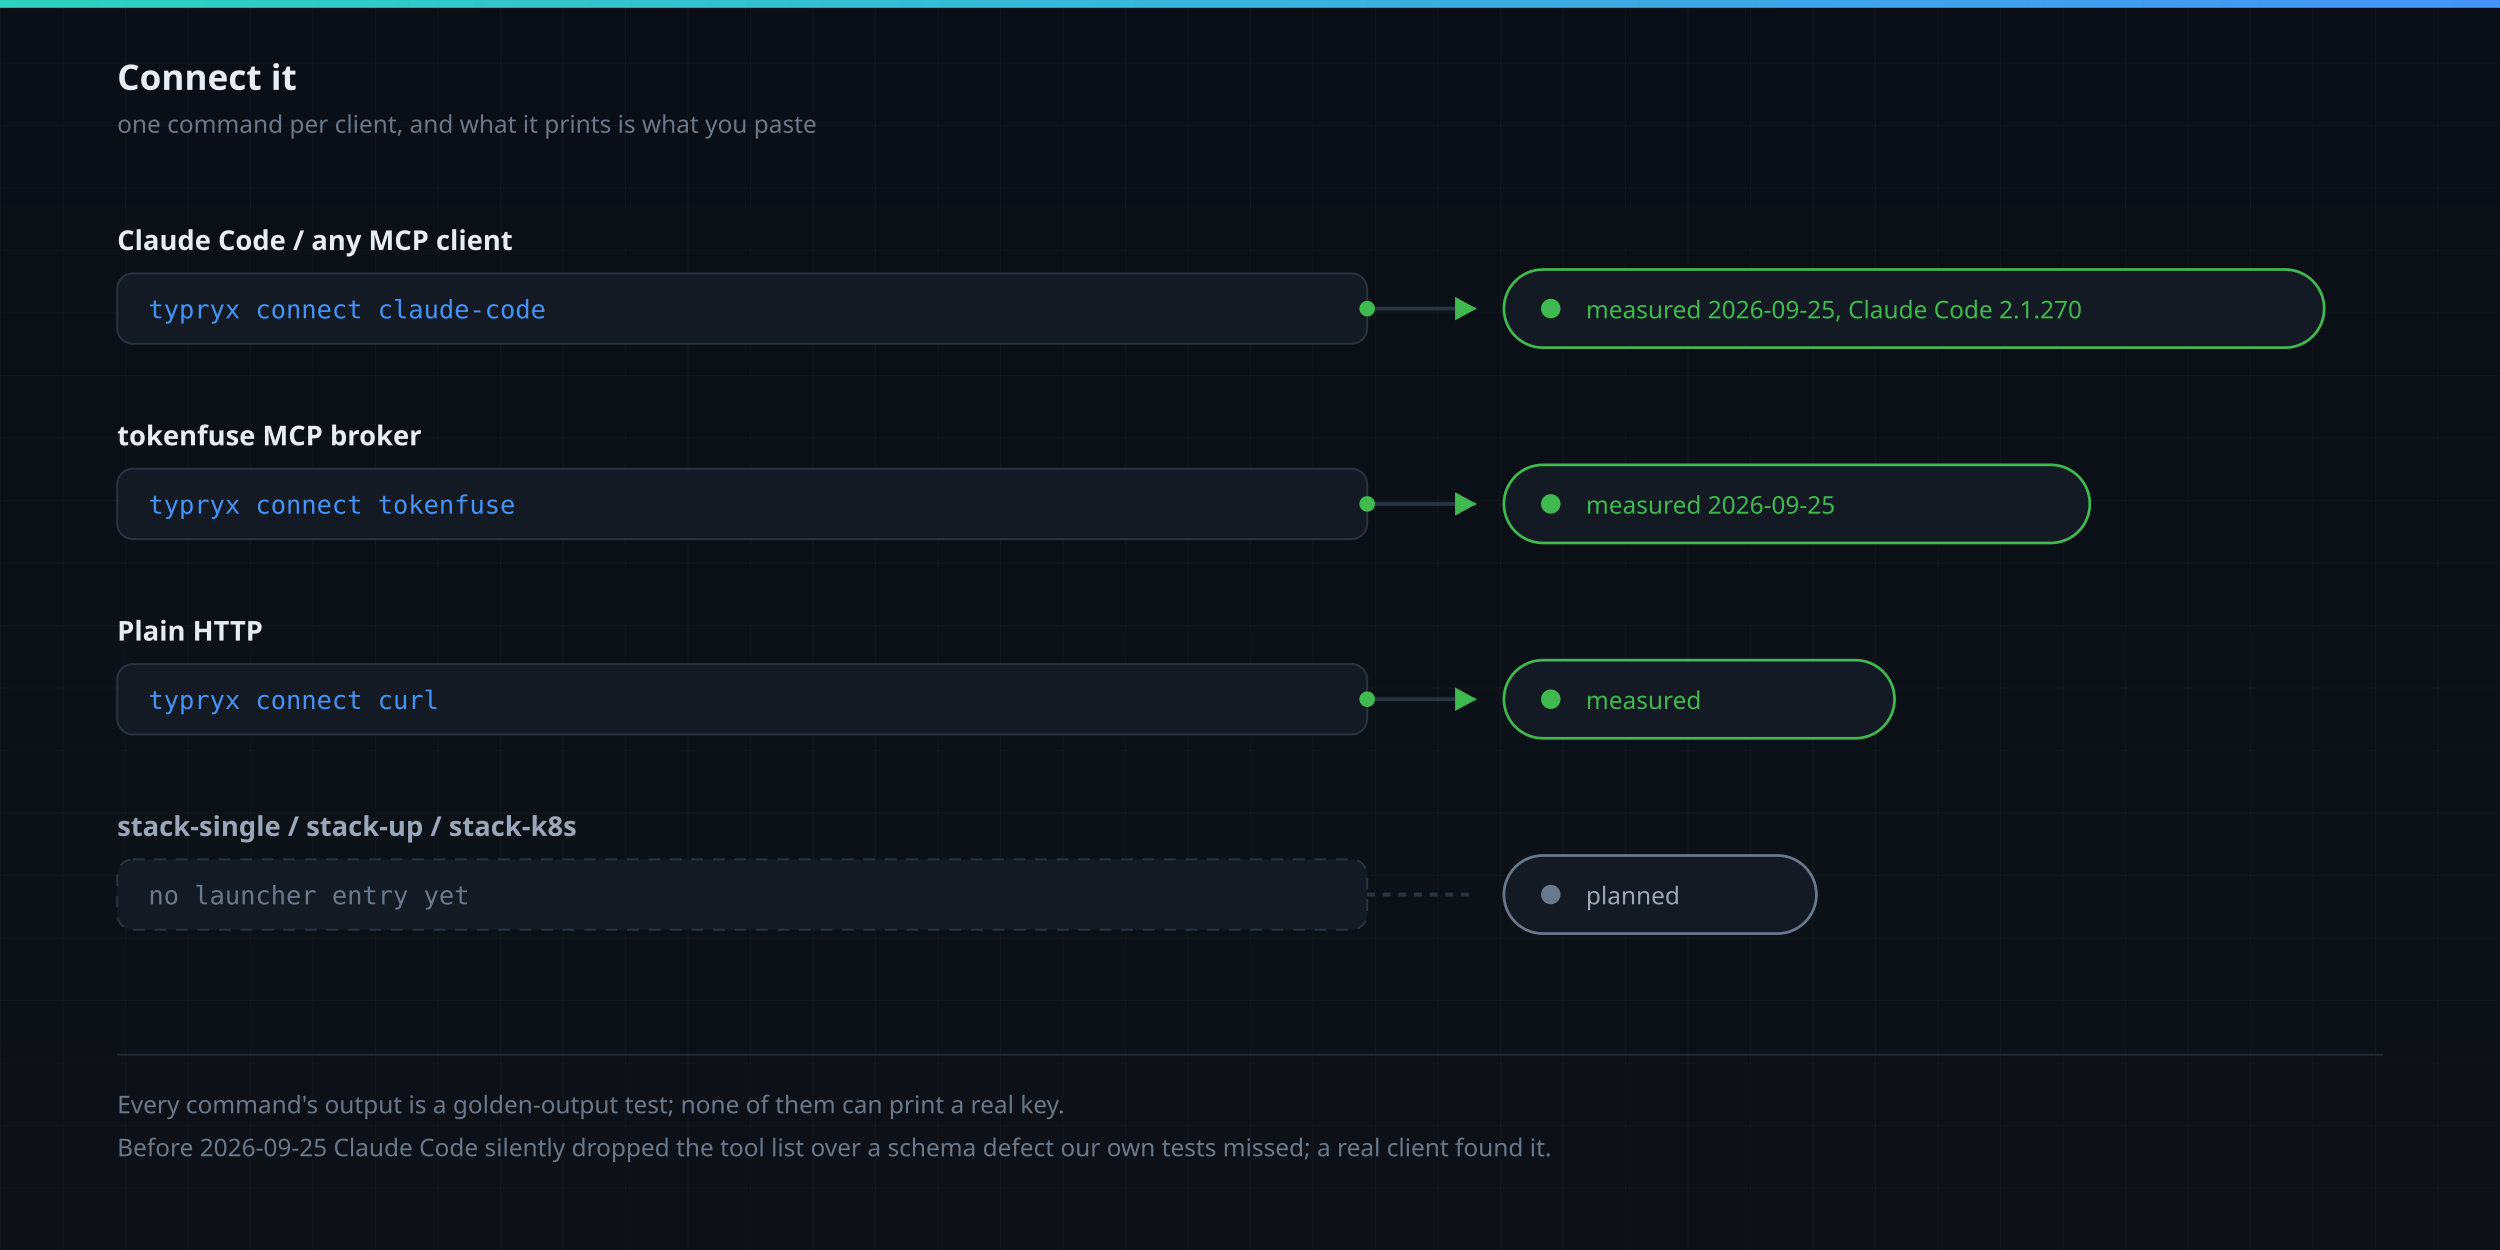
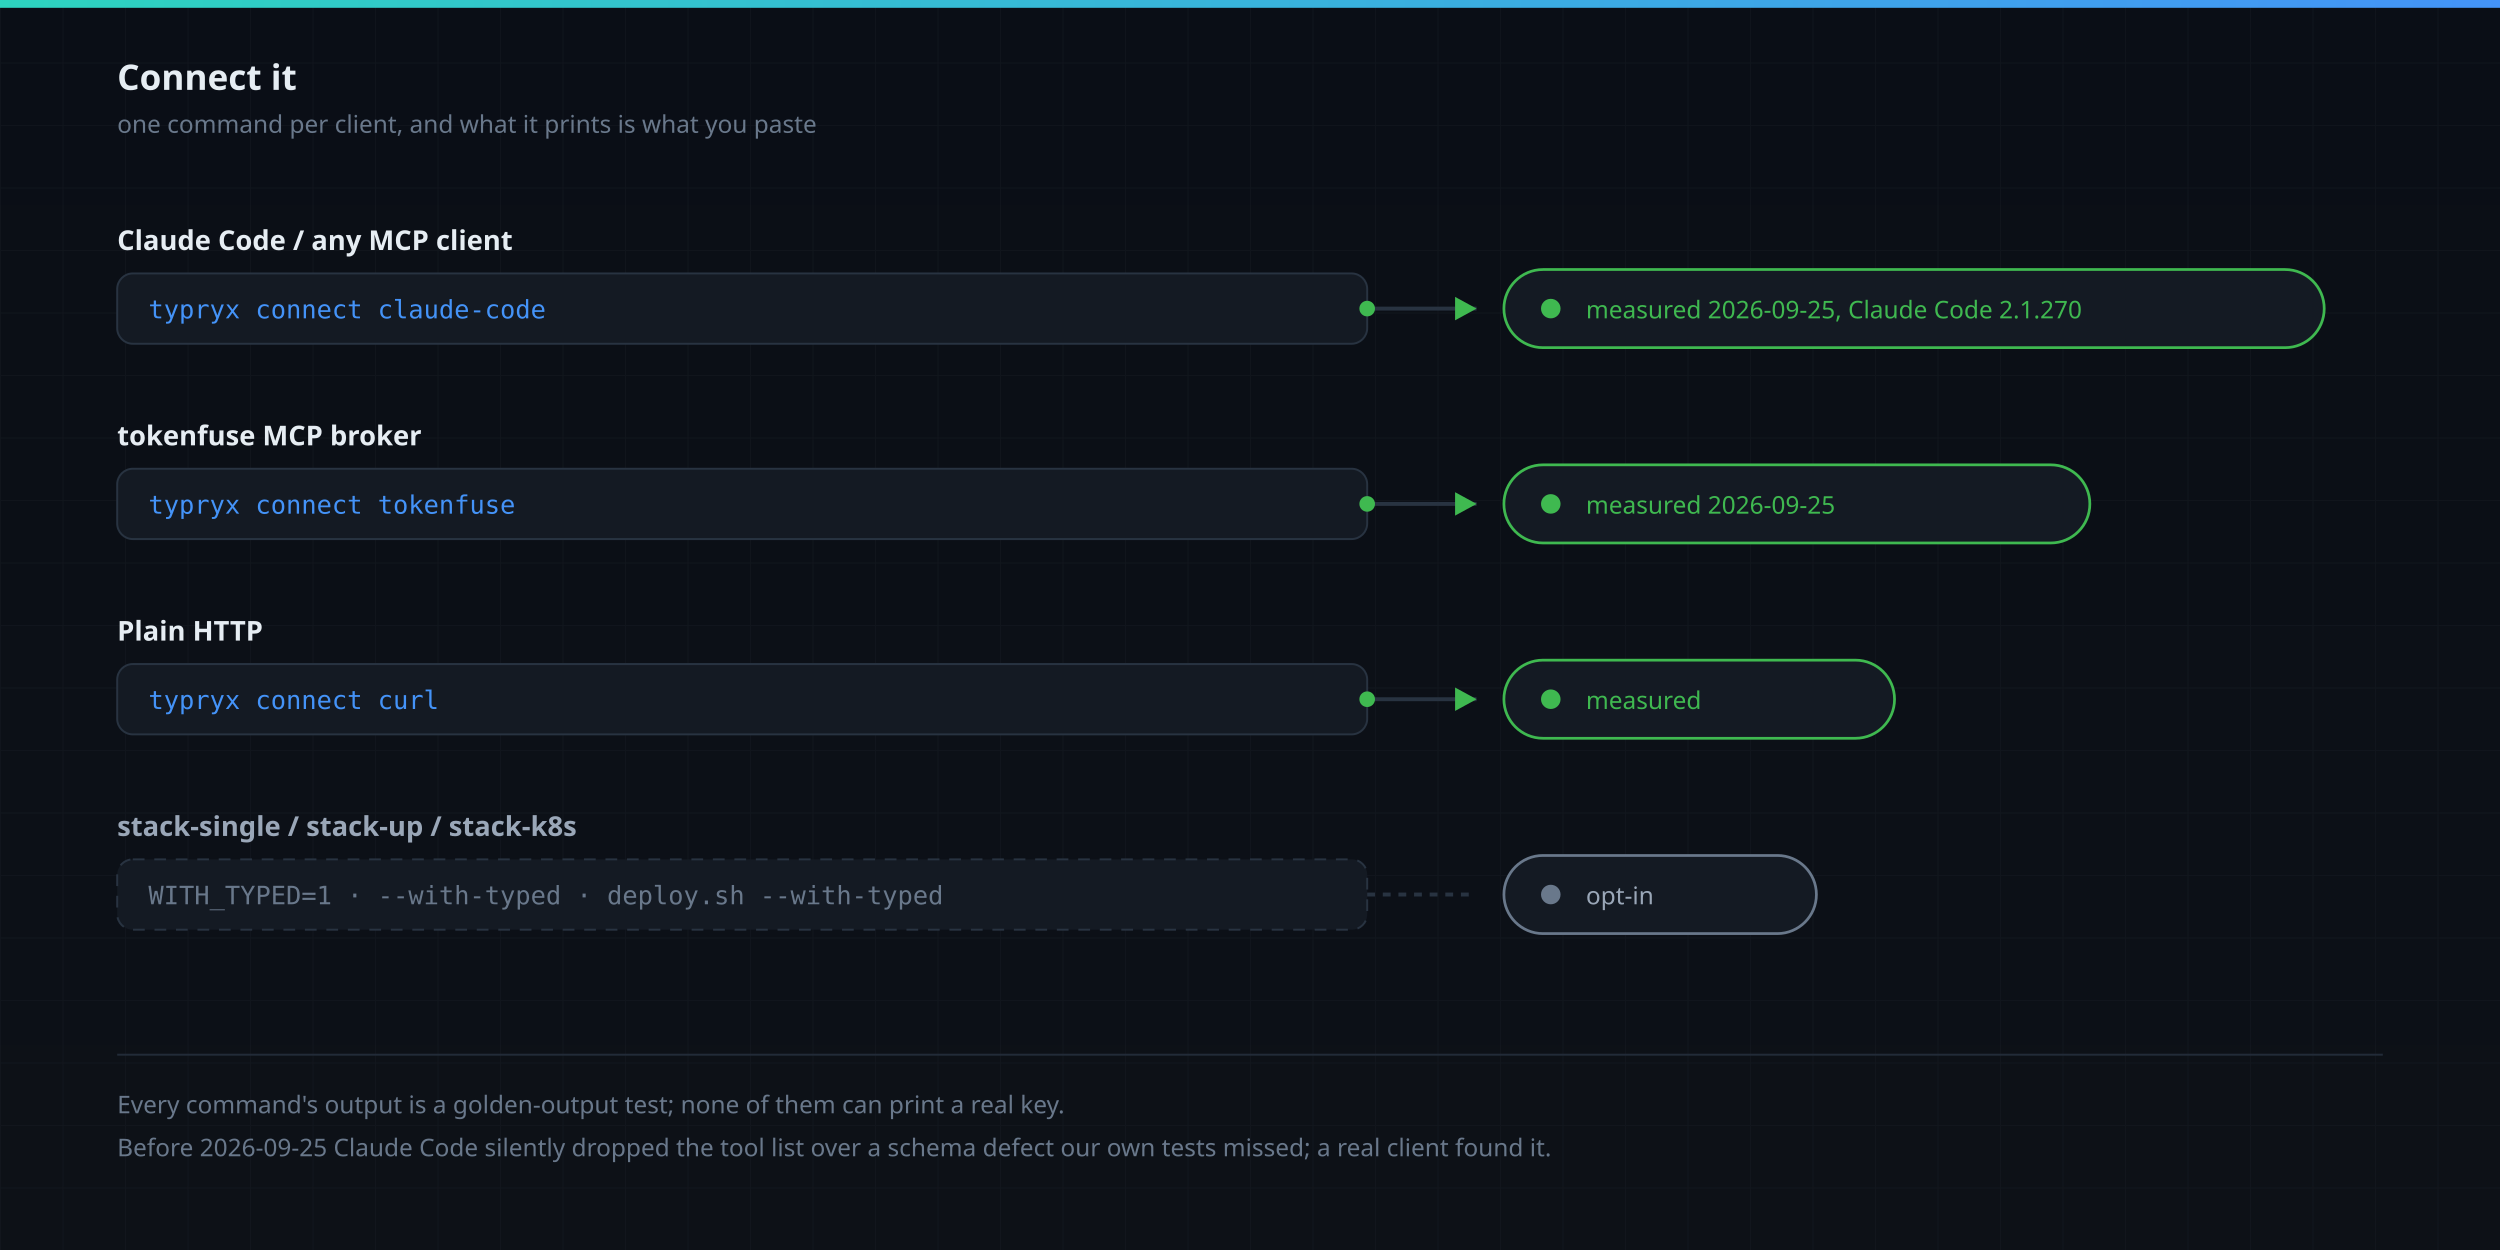
- <svg xmlns="http://www.w3.org/2000/svg" width="1280" height="640" viewBox="0 0 1280 640" role="img" aria-label="Connect it: typryx connect claude-code, tokenfuse, and curl, each measured; stack launchers are planned">
+ <svg xmlns="http://www.w3.org/2000/svg" width="1280" height="640" viewBox="0 0 1280 640" role="img" aria-label="Connect it: typryx connect claude-code, tokenfuse, and curl, each measured; the stack launchers bring it up as an opt-in">
  <defs>
    <linearGradient id="bg" x1="0" y1="0" x2="0" y2="1">
      <stop offset="0" stop-color="#0a0e16" />
      <stop offset="1" stop-color="#0d1117" />
    </linearGradient>
    <linearGradient id="accent" x1="0" y1="0" x2="1" y2="0">
      <stop offset="0" stop-color="#2dd4bf" />
      <stop offset="1" stop-color="#4493f8" />
    </linearGradient>
    <pattern id="grid" width="32" height="32" patternUnits="userSpaceOnUse">
      <path d="M 32 0 L 0 0 0 32" fill="none" stroke="#161b22" stroke-width="1" />
    </pattern>
  </defs>
  <rect width="1280" height="640" fill="url(#bg)" />
  <rect width="1280" height="640" fill="url(#grid)" opacity="0.5" />
  <rect width="1280" height="4" fill="url(#accent)" />
  <text x="60" y="46" font-family="ui-sans-serif,system-ui,sans-serif" font-size="18" font-weight="700" fill="#e6edf3">Connect it</text>
  <text x="60" y="68" font-family="ui-sans-serif,system-ui,sans-serif" font-size="12.5" fill="#69788b">one command per client, and what it prints is what you paste</text>
  <g font-family="ui-sans-serif,system-ui,sans-serif">
    <text x="60" y="128" font-size="14" font-weight="700" fill="#e6edf3">Claude Code / any MCP client</text>
    <rect x="60" y="140" width="640" height="36" rx="8" fill="#141a23" stroke="#283341" />
    <text x="76" y="163" font-family="ui-monospace,SFMono-Regular,Menlo,monospace" font-size="13" fill="#4493f8">typryx connect claude-code</text>
    <line x1="700" y1="158" x2="756" y2="158" stroke="#283341" stroke-width="2" />
    <path d="M 756 158 l -11 -6 l 0 12 z" fill="#3fb950" />
    <circle cx="700" cy="158" r="4" fill="#3fb950">
      <animate attributeName="cx" values="700;756" dur="4s" repeatCount="indefinite" />
      <animate attributeName="opacity" values="0;1;1;0" keyTimes="0;0.12;0.85;1" dur="4s" repeatCount="indefinite" />
    </circle>
    <rect x="770" y="138" width="420" height="40" rx="20" fill="#141a23" stroke="#3fb950" stroke-width="1.4" />
    <circle cx="794" cy="158" r="5" fill="#3fb950" />
    <text x="812" y="163" font-size="12.5" fill="#3fb950">measured 2026-09-25, Claude Code 2.1.270</text>
    <text x="60" y="228" font-size="14" font-weight="700" fill="#e6edf3">tokenfuse MCP broker</text>
    <rect x="60" y="240" width="640" height="36" rx="8" fill="#141a23" stroke="#283341" />
    <text x="76" y="263" font-family="ui-monospace,SFMono-Regular,Menlo,monospace" font-size="13" fill="#4493f8">typryx connect tokenfuse</text>
    <line x1="700" y1="258" x2="756" y2="258" stroke="#283341" stroke-width="2" />
    <path d="M 756 258 l -11 -6 l 0 12 z" fill="#3fb950" />
    <circle cx="700" cy="258" r="4" fill="#3fb950">
      <animate attributeName="cx" values="700;756" dur="4s" begin="0.3s" repeatCount="indefinite" />
      <animate attributeName="opacity" values="0;1;1;0" keyTimes="0;0.12;0.85;1" dur="4s" begin="0.3s" repeatCount="indefinite" />
    </circle>
    <rect x="770" y="238" width="300" height="40" rx="20" fill="#141a23" stroke="#3fb950" stroke-width="1.4" />
    <circle cx="794" cy="258" r="5" fill="#3fb950" />
    <text x="812" y="263" font-size="12.5" fill="#3fb950">measured 2026-09-25</text>
    <text x="60" y="328" font-size="14" font-weight="700" fill="#e6edf3">Plain HTTP</text>
    <rect x="60" y="340" width="640" height="36" rx="8" fill="#141a23" stroke="#283341" />
    <text x="76" y="363" font-family="ui-monospace,SFMono-Regular,Menlo,monospace" font-size="13" fill="#4493f8">typryx connect curl</text>
    <line x1="700" y1="358" x2="756" y2="358" stroke="#283341" stroke-width="2" />
    <path d="M 756 358 l -11 -6 l 0 12 z" fill="#3fb950" />
    <circle cx="700" cy="358" r="4" fill="#3fb950">
      <animate attributeName="cx" values="700;756" dur="4s" begin="0.6s" repeatCount="indefinite" />
      <animate attributeName="opacity" values="0;1;1;0" keyTimes="0;0.12;0.85;1" dur="4s" begin="0.6s" repeatCount="indefinite" />
    </circle>
    <rect x="770" y="338" width="200" height="40" rx="20" fill="#141a23" stroke="#3fb950" stroke-width="1.4" />
    <circle cx="794" cy="358" r="5" fill="#3fb950" />
    <text x="812" y="363" font-size="12.5" fill="#3fb950">measured</text>
    <text x="60" y="428" font-size="14" font-weight="700" fill="#9aa7b8">stack-single / stack-up / stack-k8s</text>
    <rect x="60" y="440" width="640" height="36" rx="8" fill="#141a23" stroke="#283341" stroke-dasharray="6 5" />
-     <text x="76" y="463" font-family="ui-monospace,SFMono-Regular,Menlo,monospace" font-size="13" fill="#69788b">no launcher entry yet</text>
+     <text x="76" y="463" font-family="ui-monospace,SFMono-Regular,Menlo,monospace" font-size="13" fill="#69788b">WITH_TYPED=1 · --with-typed · deploy.sh --with-typed</text>
    <line x1="700" y1="458" x2="756" y2="458" stroke="#283341" stroke-width="2" stroke-dasharray="4 4" />
    <rect x="770" y="438" width="160" height="40" rx="20" fill="#141a23" stroke="#69788b" stroke-width="1.4" />
    <circle cx="794" cy="458" r="5" fill="#69788b" />
-     <text x="812" y="463" font-size="12.5" fill="#9aa7b8">planned</text>
+     <text x="812" y="463" font-size="12.5" fill="#9aa7b8">opt-in</text>
  </g>
  <line x1="60" y1="540" x2="1220" y2="540" stroke="#222b38" />
  <text x="60" y="570" font-family="ui-sans-serif,system-ui,sans-serif" font-size="12.5" fill="#69788b">Every command's output is a golden-output test; none of them can print a real key.</text>
  <text x="60" y="592" font-family="ui-sans-serif,system-ui,sans-serif" font-size="12.5" fill="#69788b">Before 2026-09-25 Claude Code silently dropped the tool list over a schema defect our own tests missed; a real client found it.</text>
</svg>
